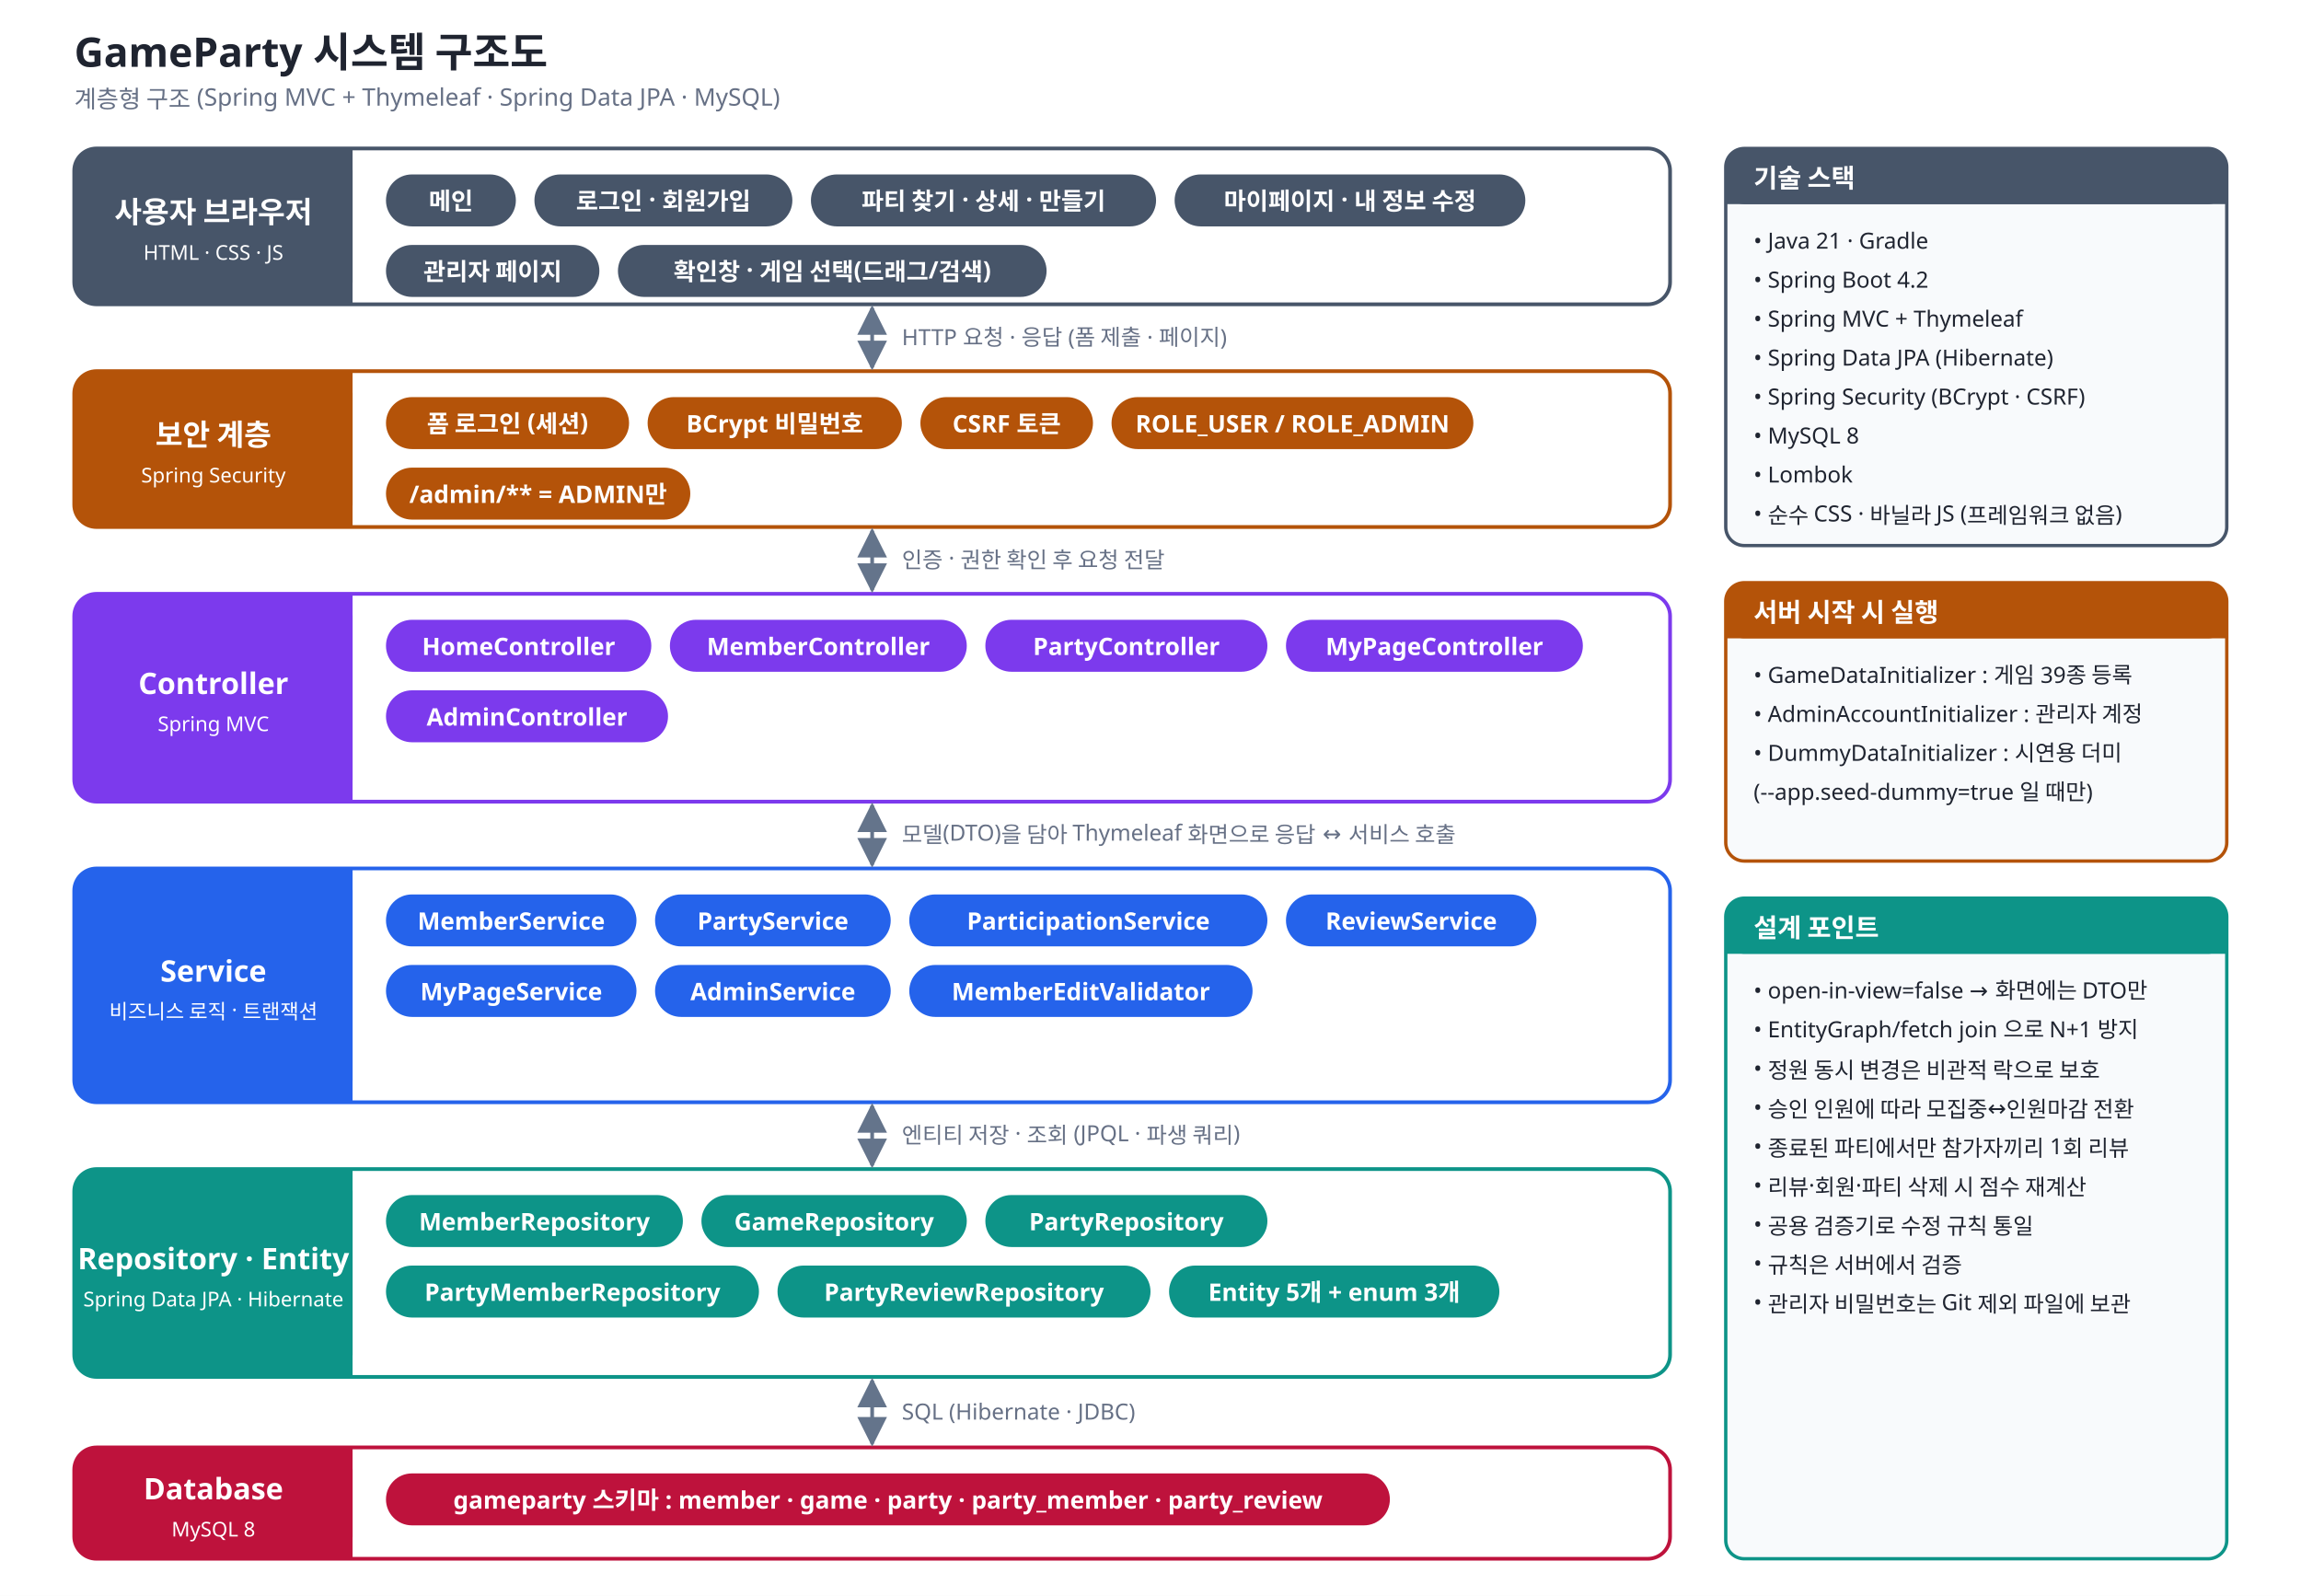
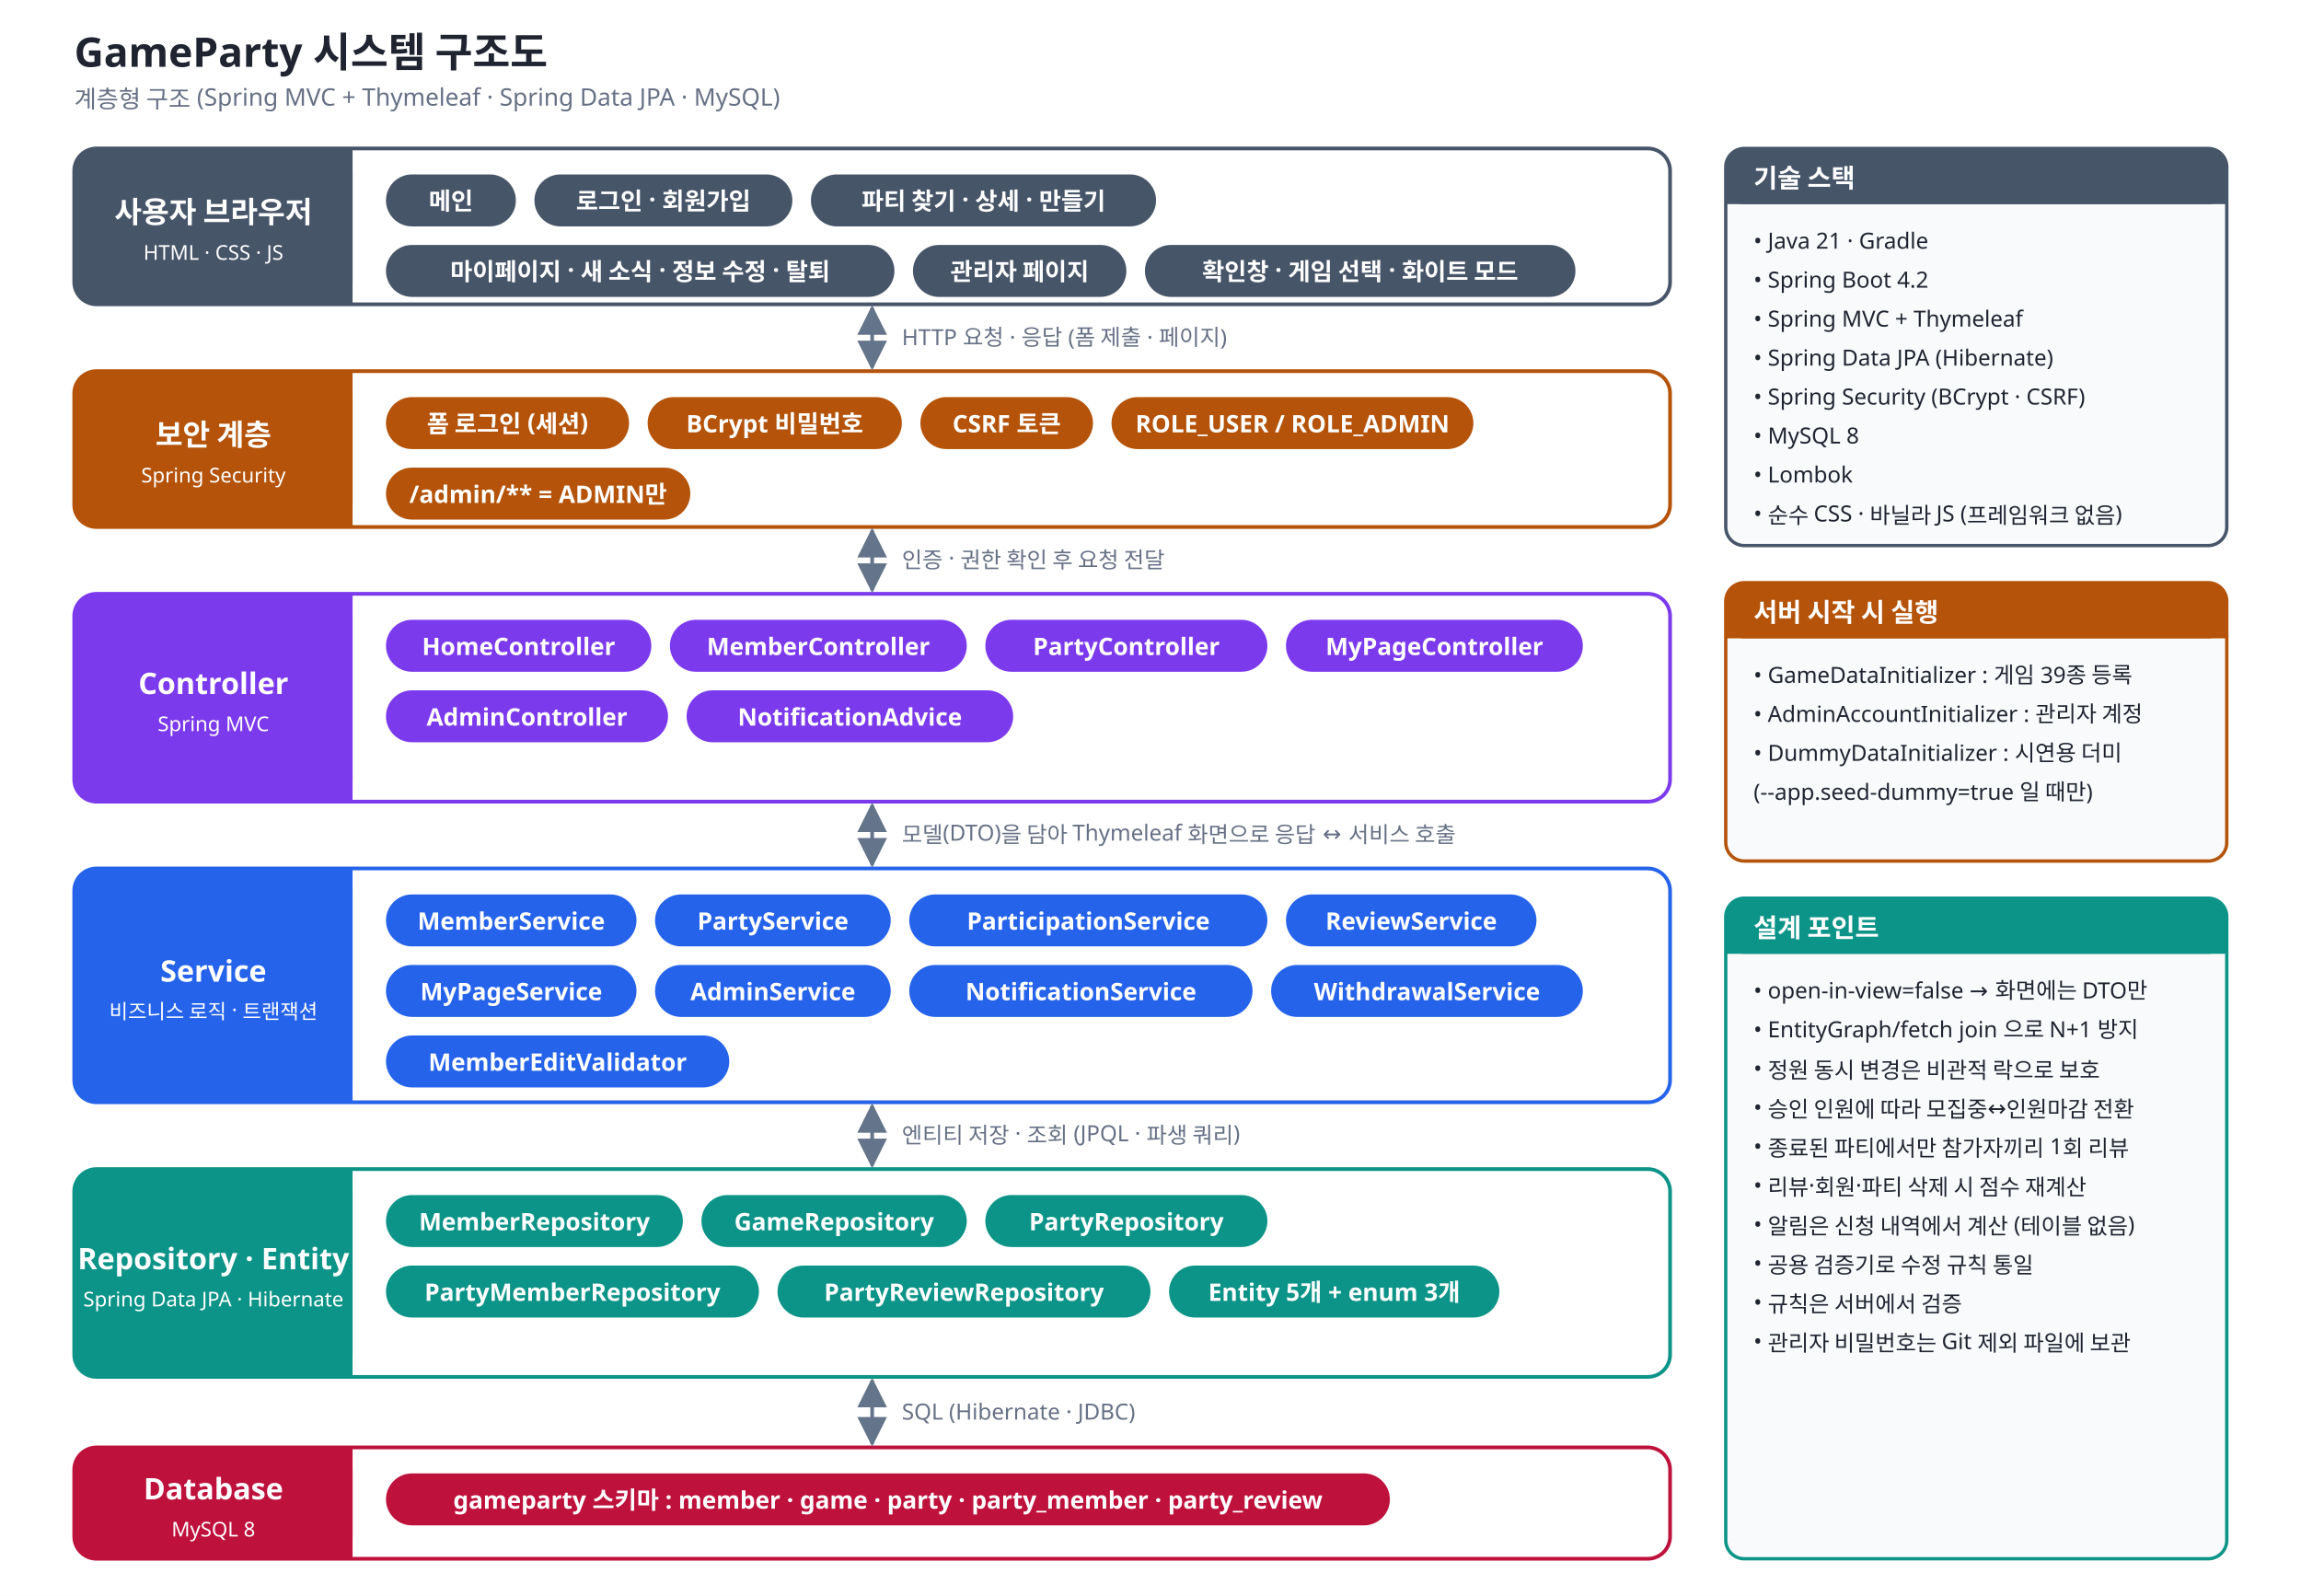
<svg xmlns="http://www.w3.org/2000/svg" viewBox="0 0 1240 860" width="1240" height="860" font-family="'Malgun Gothic','Apple SD Gothic Neo','Noto Sans KR',sans-serif">
  <rect width="1240" height="860" fill="#ffffff" />
  <defs>
    <marker id="arr" viewBox="0 0 10 10" refX="9" refY="5" markerWidth="8" markerHeight="8" orient="auto-start-reverse">
      <path d="M0,0 L10,5 L0,10 z" fill="#64748b" />
    </marker>
    <marker id="arrD" viewBox="0 0 10 10" refX="9" refY="5" markerWidth="8" markerHeight="8" orient="auto-start-reverse">
      <path d="M0,0 L10,5 L0,10 z" fill="#dc2626" />
    </marker>
  </defs>
  <text x="40" y="36" font-size="22" font-weight="bold" fill="#1f2430" text-anchor="start">GameParty 시스템 구조도</text>
  <text x="40" y="58" font-size="13" font-weight="normal" fill="#667085" text-anchor="start">계층형 구조 (Spring MVC + Thymeleaf · Spring Data JPA · MySQL)</text>
  <rect x="40" y="80" width="860" height="84" rx="12" fill="#ffffff" stroke="#475569" stroke-width="2" />
  <rect x="40" y="80" width="150" height="84" rx="12" fill="#475569" />
  <rect x="140" y="80" width="50" height="84" fill="#475569" />
  <text x="115" y="120.0" font-size="16" font-weight="bold" fill="#ffffff" text-anchor="middle">사용자 브라우저</text>
  <text x="115" y="140.0" font-size="11" font-weight="normal" fill="#ffffff" text-anchor="middle">HTML · CSS · JS</text>
  <rect x="208" y="94" width="70" height="28" rx="14" fill="#475569" />
  <text x="243.0" y="113" font-size="13" font-weight="bold" fill="#ffffff" text-anchor="middle">메인</text>
  <rect x="288" y="94" width="139" height="28" rx="14" fill="#475569" />
  <text x="357.5" y="113" font-size="13" font-weight="bold" fill="#ffffff" text-anchor="middle">로그인 · 회원가입</text>
  <rect x="437" y="94" width="186" height="28" rx="14" fill="#475569" />
  <text x="530.0" y="113" font-size="13" font-weight="bold" fill="#ffffff" text-anchor="middle">파티 찾기 · 상세 · 만들기</text>
-   <rect x="633" y="94" width="189" height="28" rx="14" fill="#475569" />
-   <text x="727.5" y="113" font-size="13" font-weight="bold" fill="#ffffff" text-anchor="middle">마이페이지 · 내 정보 수정</text>
-   <rect x="208" y="132" width="115" height="28" rx="14" fill="#475569" />
-   <text x="265.5" y="151" font-size="13" font-weight="bold" fill="#ffffff" text-anchor="middle">관리자 페이지</text>
-   <rect x="333" y="132" width="231" height="28" rx="14" fill="#475569" />
-   <text x="448.5" y="151" font-size="13" font-weight="bold" fill="#ffffff" text-anchor="middle">확인창 · 게임 선택(드래그/검색)</text>
+   <rect x="208" y="132" width="274" height="28" rx="14" fill="#475569" />
+   <text x="345.0" y="151" font-size="13" font-weight="bold" fill="#ffffff" text-anchor="middle">마이페이지 · 새 소식 · 정보 수정 · 탈퇴</text>
+   <rect x="492" y="132" width="115" height="28" rx="14" fill="#475569" />
+   <text x="549.5" y="151" font-size="13" font-weight="bold" fill="#ffffff" text-anchor="middle">관리자 페이지</text>
+   <rect x="617" y="132" width="232" height="28" rx="14" fill="#475569" />
+   <text x="733.0" y="151" font-size="13" font-weight="bold" fill="#ffffff" text-anchor="middle">확인창 · 게임 선택 · 화이트 모드</text>
  <rect x="40" y="200" width="860" height="84" rx="12" fill="#ffffff" stroke="#b45309" stroke-width="2" />
  <rect x="40" y="200" width="150" height="84" rx="12" fill="#b45309" />
  <rect x="140" y="200" width="50" height="84" fill="#b45309" />
  <text x="115" y="240.0" font-size="16" font-weight="bold" fill="#ffffff" text-anchor="middle">보안 계층</text>
  <text x="115" y="260.0" font-size="11" font-weight="normal" fill="#ffffff" text-anchor="middle">Spring Security</text>
  <rect x="208" y="214" width="131" height="28" rx="14" fill="#b45309" />
  <text x="273.5" y="233" font-size="13" font-weight="bold" fill="#ffffff" text-anchor="middle">폼 로그인 (세션)</text>
  <rect x="349" y="214" width="137" height="28" rx="14" fill="#b45309" />
  <text x="417.5" y="233" font-size="13" font-weight="bold" fill="#ffffff" text-anchor="middle">BCrypt 비밀번호</text>
  <rect x="496" y="214" width="93" height="28" rx="14" fill="#b45309" />
  <text x="542.5" y="233" font-size="13" font-weight="bold" fill="#ffffff" text-anchor="middle">CSRF 토큰</text>
  <rect x="599" y="214" width="195" height="28" rx="14" fill="#b45309" />
  <text x="696.5" y="233" font-size="13" font-weight="bold" fill="#ffffff" text-anchor="middle">ROLE_USER / ROLE_ADMIN</text>
  <rect x="208" y="252" width="164" height="28" rx="14" fill="#b45309" />
  <text x="290.0" y="271" font-size="13" font-weight="bold" fill="#ffffff" text-anchor="middle">/admin/** = ADMIN만</text>
  <rect x="40" y="320" width="860" height="112" rx="12" fill="#ffffff" stroke="#7c3aed" stroke-width="2" />
  <rect x="40" y="320" width="150" height="112" rx="12" fill="#7c3aed" />
  <rect x="140" y="320" width="50" height="112" fill="#7c3aed" />
  <text x="115" y="374.0" font-size="16" font-weight="bold" fill="#ffffff" text-anchor="middle">Controller</text>
  <text x="115" y="394.0" font-size="11" font-weight="normal" fill="#ffffff" text-anchor="middle">Spring MVC</text>
  <rect x="208" y="334" width="143" height="28" rx="14" fill="#7c3aed" />
  <text x="279.5" y="353" font-size="13" font-weight="bold" fill="#ffffff" text-anchor="middle">HomeController</text>
  <rect x="361" y="334" width="160" height="28" rx="14" fill="#7c3aed" />
  <text x="441.0" y="353" font-size="13" font-weight="bold" fill="#ffffff" text-anchor="middle">MemberController</text>
  <rect x="531" y="334" width="152" height="28" rx="14" fill="#7c3aed" />
  <text x="607.0" y="353" font-size="13" font-weight="bold" fill="#ffffff" text-anchor="middle">PartyController</text>
  <rect x="693" y="334" width="160" height="28" rx="14" fill="#7c3aed" />
  <text x="773.0" y="353" font-size="13" font-weight="bold" fill="#ffffff" text-anchor="middle">MyPageController</text>
  <rect x="208" y="372" width="152" height="28" rx="14" fill="#7c3aed" />
  <text x="284.0" y="391" font-size="13" font-weight="bold" fill="#ffffff" text-anchor="middle">AdminController</text>
+   <rect x="370" y="372" width="176" height="28" rx="14" fill="#7c3aed" />
+   <text x="458.0" y="391" font-size="13" font-weight="bold" fill="#ffffff" text-anchor="middle">NotificationAdvice</text>
  <rect x="40" y="468" width="860" height="126" rx="12" fill="#ffffff" stroke="#2563eb" stroke-width="2" />
  <rect x="40" y="468" width="150" height="126" rx="12" fill="#2563eb" />
  <rect x="140" y="468" width="50" height="126" fill="#2563eb" />
  <text x="115" y="529.0" font-size="16" font-weight="bold" fill="#ffffff" text-anchor="middle">Service</text>
  <text x="115" y="549.0" font-size="11" font-weight="normal" fill="#ffffff" text-anchor="middle">비즈니스 로직 · 트랜잭션</text>
  <rect x="208" y="482" width="135" height="28" rx="14" fill="#2563eb" />
  <text x="275.5" y="501" font-size="13" font-weight="bold" fill="#ffffff" text-anchor="middle">MemberService</text>
  <rect x="353" y="482" width="127" height="28" rx="14" fill="#2563eb" />
  <text x="416.5" y="501" font-size="13" font-weight="bold" fill="#ffffff" text-anchor="middle">PartyService</text>
  <rect x="490" y="482" width="193" height="28" rx="14" fill="#2563eb" />
  <text x="586.5" y="501" font-size="13" font-weight="bold" fill="#ffffff" text-anchor="middle">ParticipationService</text>
  <rect x="693" y="482" width="135" height="28" rx="14" fill="#2563eb" />
  <text x="760.5" y="501" font-size="13" font-weight="bold" fill="#ffffff" text-anchor="middle">ReviewService</text>
  <rect x="208" y="520" width="135" height="28" rx="14" fill="#2563eb" />
  <text x="275.5" y="539" font-size="13" font-weight="bold" fill="#ffffff" text-anchor="middle">MyPageService</text>
  <rect x="353" y="520" width="127" height="28" rx="14" fill="#2563eb" />
  <text x="416.5" y="539" font-size="13" font-weight="bold" fill="#ffffff" text-anchor="middle">AdminService</text>
  <rect x="490" y="520" width="185" height="28" rx="14" fill="#2563eb" />
-   <text x="582.5" y="539" font-size="13" font-weight="bold" fill="#ffffff" text-anchor="middle">MemberEditValidator</text>
+   <text x="582.5" y="539" font-size="13" font-weight="bold" fill="#ffffff" text-anchor="middle">NotificationService</text>
+   <rect x="685" y="520" width="168" height="28" rx="14" fill="#2563eb" />
+   <text x="769.0" y="539" font-size="13" font-weight="bold" fill="#ffffff" text-anchor="middle">WithdrawalService</text>
+   <rect x="208" y="558" width="185" height="28" rx="14" fill="#2563eb" />
+   <text x="300.5" y="577" font-size="13" font-weight="bold" fill="#ffffff" text-anchor="middle">MemberEditValidator</text>
  <rect x="40" y="630" width="860" height="112" rx="12" fill="#ffffff" stroke="#0d9488" stroke-width="2" />
  <rect x="40" y="630" width="150" height="112" rx="12" fill="#0d9488" />
  <rect x="140" y="630" width="50" height="112" fill="#0d9488" />
  <text x="115" y="684.0" font-size="16" font-weight="bold" fill="#ffffff" text-anchor="middle">Repository · Entity</text>
  <text x="115" y="704.0" font-size="11" font-weight="normal" fill="#ffffff" text-anchor="middle">Spring Data JPA · Hibernate</text>
  <rect x="208" y="644" width="160" height="28" rx="14" fill="#0d9488" />
  <text x="288.0" y="663" font-size="13" font-weight="bold" fill="#ffffff" text-anchor="middle">MemberRepository</text>
  <rect x="378" y="644" width="143" height="28" rx="14" fill="#0d9488" />
  <text x="449.5" y="663" font-size="13" font-weight="bold" fill="#ffffff" text-anchor="middle">GameRepository</text>
  <rect x="531" y="644" width="152" height="28" rx="14" fill="#0d9488" />
  <text x="607.0" y="663" font-size="13" font-weight="bold" fill="#ffffff" text-anchor="middle">PartyRepository</text>
  <rect x="208" y="682" width="201" height="28" rx="14" fill="#0d9488" />
  <text x="308.5" y="701" font-size="13" font-weight="bold" fill="#ffffff" text-anchor="middle">PartyMemberRepository</text>
  <rect x="419" y="682" width="201" height="28" rx="14" fill="#0d9488" />
  <text x="519.5" y="701" font-size="13" font-weight="bold" fill="#ffffff" text-anchor="middle">PartyReviewRepository</text>
  <rect x="630" y="682" width="178" height="28" rx="14" fill="#0d9488" />
  <text x="719.0" y="701" font-size="13" font-weight="bold" fill="#ffffff" text-anchor="middle">Entity 5개 + enum 3개</text>
  <rect x="40" y="780" width="860" height="60" rx="12" fill="#ffffff" stroke="#be123c" stroke-width="2" />
  <rect x="40" y="780" width="150" height="60" rx="12" fill="#be123c" />
  <rect x="140" y="780" width="50" height="60" fill="#be123c" />
  <text x="115" y="808.0" font-size="16" font-weight="bold" fill="#ffffff" text-anchor="middle">Database</text>
  <text x="115" y="828.0" font-size="11" font-weight="normal" fill="#ffffff" text-anchor="middle">MySQL 8</text>
  <rect x="208" y="794" width="541" height="28" rx="14" fill="#be123c" />
  <text x="478.5" y="813" font-size="13" font-weight="bold" fill="#ffffff" text-anchor="middle">gameparty 스키마 : member · game · party · party_member · party_review</text>
  <polyline points="470,166 470,198" fill="none" stroke="#64748b" stroke-width="2" stroke-linejoin="round" marker-start="url(#arr)" marker-end="url(#arr)" />
  <text x="486" y="186.0" font-size="12" font-weight="normal" fill="#667085" text-anchor="start">HTTP 요청 · 응답 (폼 제출 · 페이지)</text>
  <polyline points="470,286 470,318" fill="none" stroke="#64748b" stroke-width="2" stroke-linejoin="round" marker-start="url(#arr)" marker-end="url(#arr)" />
  <text x="486" y="306.0" font-size="12" font-weight="normal" fill="#667085" text-anchor="start">인증 · 권한 확인 후 요청 전달</text>
  <polyline points="470,434 470,466" fill="none" stroke="#64748b" stroke-width="2" stroke-linejoin="round" marker-start="url(#arr)" marker-end="url(#arr)" />
  <text x="486" y="454.0" font-size="12" font-weight="normal" fill="#667085" text-anchor="start">모델(DTO)을 담아 Thymeleaf 화면으로 응답 ↔ 서비스 호출</text>
  <polyline points="470,596 470,628" fill="none" stroke="#64748b" stroke-width="2" stroke-linejoin="round" marker-start="url(#arr)" marker-end="url(#arr)" />
  <text x="486" y="616.0" font-size="12" font-weight="normal" fill="#667085" text-anchor="start">엔티티 저장 · 조회 (JPQL · 파생 쿼리)</text>
  <polyline points="470,744 470,778" fill="none" stroke="#64748b" stroke-width="2" stroke-linejoin="round" marker-start="url(#arr)" marker-end="url(#arr)" />
  <text x="486" y="765.0" font-size="12" font-weight="normal" fill="#667085" text-anchor="start">SQL (Hibernate · JDBC)</text>
  <rect x="930" y="80" width="270" height="214" rx="10" fill="#f8fafc" stroke="#475569" stroke-width="1.8" />
  <rect x="930" y="80" width="270" height="30" rx="10" fill="#475569" />
  <rect x="930" y="98" width="270" height="12" fill="#475569" />
  <text x="945" y="101" font-size="14" font-weight="bold" fill="#ffffff" text-anchor="start">기술 스택</text>
  <text x="945" y="134" font-size="12" font-weight="normal" fill="#1f2430" text-anchor="start">• Java 21 · Gradle</text>
  <text x="945" y="155" font-size="12" font-weight="normal" fill="#1f2430" text-anchor="start">• Spring Boot 4.2</text>
  <text x="945" y="176" font-size="12" font-weight="normal" fill="#1f2430" text-anchor="start">• Spring MVC + Thymeleaf</text>
  <text x="945" y="197" font-size="12" font-weight="normal" fill="#1f2430" text-anchor="start">• Spring Data JPA (Hibernate)</text>
  <text x="945" y="218" font-size="12" font-weight="normal" fill="#1f2430" text-anchor="start">• Spring Security (BCrypt · CSRF)</text>
  <text x="945" y="239" font-size="12" font-weight="normal" fill="#1f2430" text-anchor="start">• MySQL 8</text>
  <text x="945" y="260" font-size="12" font-weight="normal" fill="#1f2430" text-anchor="start">• Lombok</text>
  <text x="945" y="281" font-size="12" font-weight="normal" fill="#1f2430" text-anchor="start">• 순수 CSS · 바닐라 JS (프레임워크 없음)</text>
  <rect x="930" y="314" width="270" height="150" rx="10" fill="#f8fafc" stroke="#b45309" stroke-width="1.8" />
  <rect x="930" y="314" width="270" height="30" rx="10" fill="#b45309" />
  <rect x="930" y="332" width="270" height="12" fill="#b45309" />
  <text x="945" y="335" font-size="14" font-weight="bold" fill="#ffffff" text-anchor="start">서버 시작 시 실행</text>
  <text x="945" y="368" font-size="12" font-weight="normal" fill="#1f2430" text-anchor="start">• GameDataInitializer : 게임 39종 등록</text>
  <text x="945" y="389" font-size="12" font-weight="normal" fill="#1f2430" text-anchor="start">• AdminAccountInitializer : 관리자 계정</text>
  <text x="945" y="410" font-size="12" font-weight="normal" fill="#1f2430" text-anchor="start">• DummyDataInitializer : 시연용 더미</text>
  <text x="945" y="431" font-size="12" font-weight="normal" fill="#1f2430" text-anchor="start">   (--app.seed-dummy=true 일 때만)</text>
  <rect x="930" y="484" width="270" height="356" rx="10" fill="#f8fafc" stroke="#0d9488" stroke-width="1.8" />
  <rect x="930" y="484" width="270" height="30" rx="10" fill="#0d9488" />
  <rect x="930" y="502" width="270" height="12" fill="#0d9488" />
  <text x="945" y="505" font-size="14" font-weight="bold" fill="#ffffff" text-anchor="start">설계 포인트</text>
  <text x="945" y="538" font-size="12" font-weight="normal" fill="#1f2430" text-anchor="start">• open-in-view=false → 화면에는 DTO만</text>
  <text x="945" y="559" font-size="12" font-weight="normal" fill="#1f2430" text-anchor="start">• EntityGraph/fetch join 으로 N+1 방지</text>
  <text x="945" y="580" font-size="12" font-weight="normal" fill="#1f2430" text-anchor="start">• 정원 동시 변경은 비관적 락으로 보호</text>
  <text x="945" y="601" font-size="12" font-weight="normal" fill="#1f2430" text-anchor="start">• 승인 인원에 따라 모집중↔인원마감 전환</text>
  <text x="945" y="622" font-size="12" font-weight="normal" fill="#1f2430" text-anchor="start">• 종료된 파티에서만 참가자끼리 1회 리뷰</text>
  <text x="945" y="643" font-size="12" font-weight="normal" fill="#1f2430" text-anchor="start">• 리뷰·회원·파티 삭제 시 점수 재계산</text>
-   <text x="945" y="664" font-size="12" font-weight="normal" fill="#1f2430" text-anchor="start">• 공용 검증기로 수정 규칙 통일</text>
-   <text x="945" y="685" font-size="12" font-weight="normal" fill="#1f2430" text-anchor="start">• 규칙은 서버에서 검증</text>
-   <text x="945" y="706" font-size="12" font-weight="normal" fill="#1f2430" text-anchor="start">• 관리자 비밀번호는 Git 제외 파일에 보관</text>
+   <text x="945" y="664" font-size="12" font-weight="normal" fill="#1f2430" text-anchor="start">• 알림은 신청 내역에서 계산 (테이블 없음)</text>
+   <text x="945" y="685" font-size="12" font-weight="normal" fill="#1f2430" text-anchor="start">• 공용 검증기로 수정 규칙 통일</text>
+   <text x="945" y="706" font-size="12" font-weight="normal" fill="#1f2430" text-anchor="start">• 규칙은 서버에서 검증</text>
+   <text x="945" y="727" font-size="12" font-weight="normal" fill="#1f2430" text-anchor="start">• 관리자 비밀번호는 Git 제외 파일에 보관</text>
</svg>
